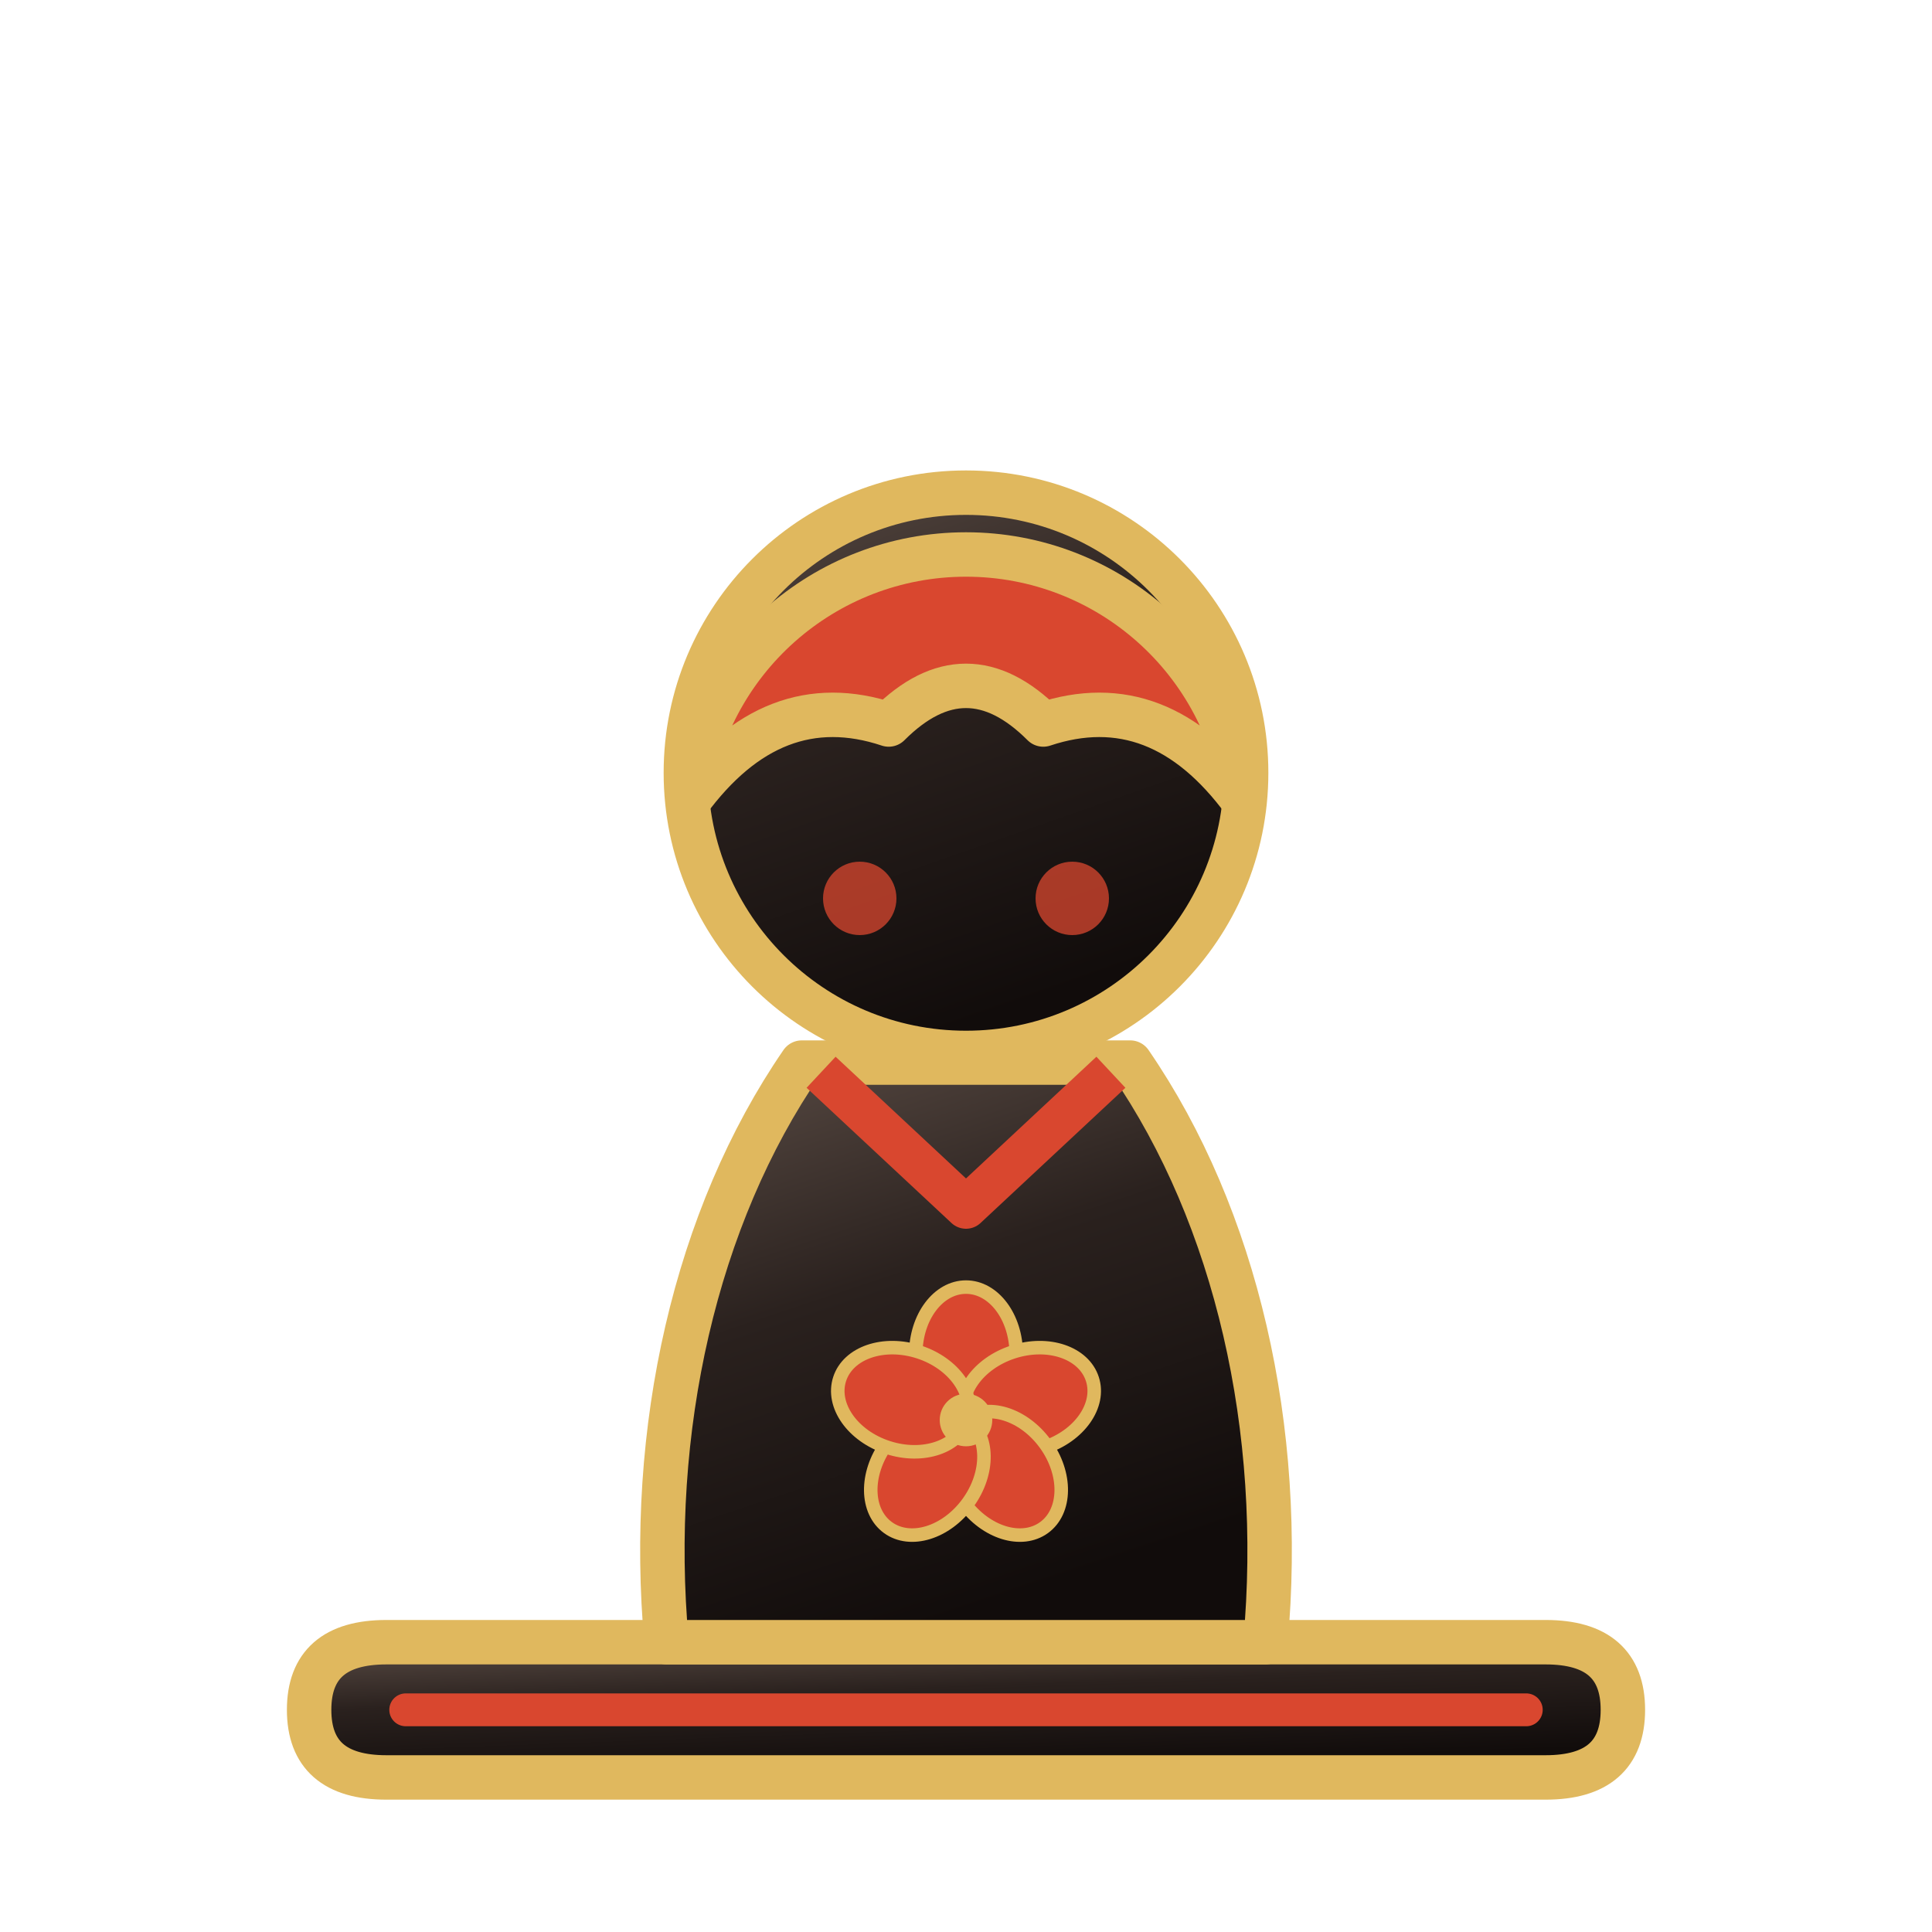
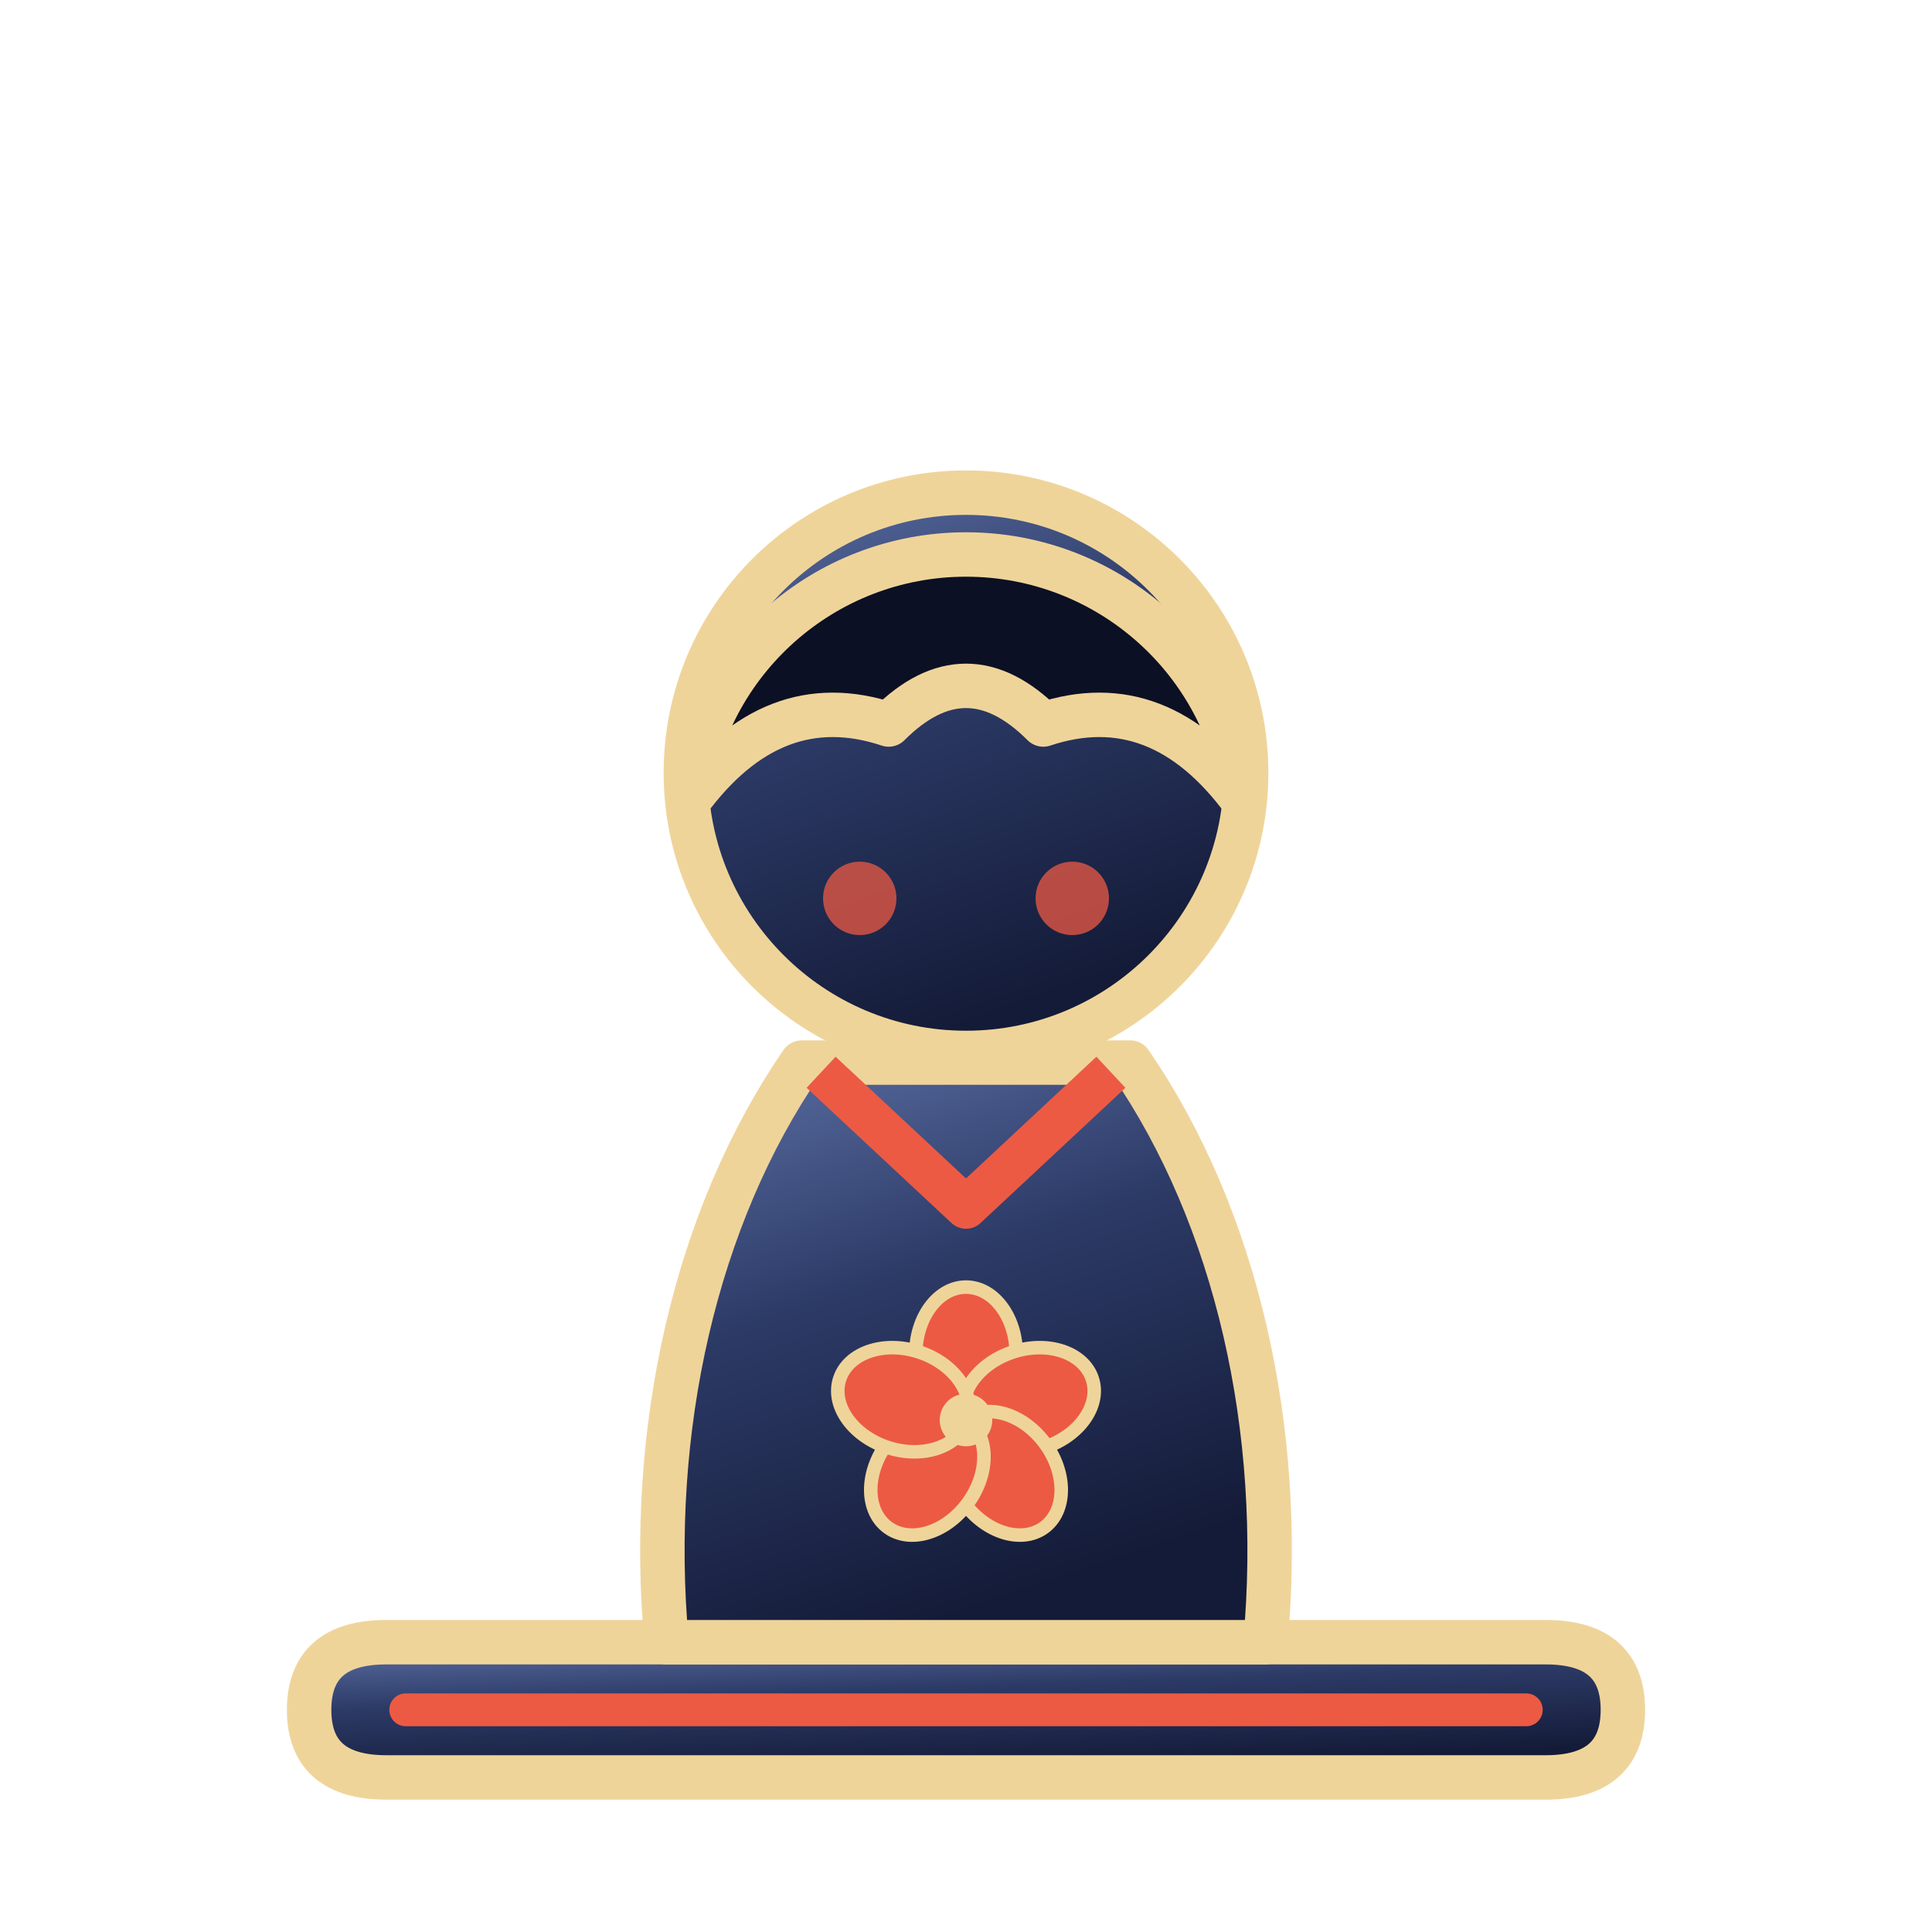
<svg xmlns="http://www.w3.org/2000/svg" viewBox="0 0 100 100">
  <defs>
    <linearGradient id="g" x1="0" y1="0" x2="0.35" y2="1">
-       <stop offset="0" stop-color="#5a4c45" />
-       <stop offset="0.45" stop-color="#2a211e" />
-       <stop offset="1" stop-color="#110c0b" />
+       <stop offset="0" stop-color="#5d71a6" />
+       <stop offset="0.45" stop-color="#2c3a66" />
+       <stop offset="1" stop-color="#141b38" />
    </linearGradient>
  </defs>
-   <g stroke="#e0b85e" stroke-width="2.3" stroke-linejoin="round">
+   <g stroke="#efd49a" stroke-width="2.3" stroke-linejoin="round">
    <path d="M20 92H80Q84 92 84 88.5Q84 85 80 85H20Q16 85 16 88.5Q16 92 20 92Z" fill="url(#g)" />
-     <path d="M21 88.5H79" stroke="#d9472f" stroke-width="1.7" stroke-linecap="round" />
+     <path d="M21 88.5H79" stroke="#ec5a44" stroke-width="1.7" stroke-linecap="round" />
    <path d="M34.5 85C33.5 74 36 63 41.5 55H58.5C64 63 66.5 74 65.5 85Z" fill="url(#g)" />
-     <path d="M42.5 55.5L50 62.5L57.5 55.5" fill="none" stroke="#d9472f" stroke-width="2.2" />
-     <g fill="#d9472f" stroke="#e0b85e" stroke-width="0.7">
+     <path d="M42.5 55.5L50 62.5L57.5 55.5" fill="none" stroke="#ec5a44" stroke-width="2.2" />
+     <g fill="#ec5a44" stroke="#efd49a" stroke-width="0.7">
      <ellipse cx="50.00" cy="70.09" rx="2.60" ry="3.47" transform="rotate(0 50.00 70.09)" />
      <ellipse cx="53.24" cy="72.45" rx="2.60" ry="3.47" transform="rotate(72 53.24 72.45)" />
      <ellipse cx="52.00" cy="76.26" rx="2.60" ry="3.47" transform="rotate(144 52.00 76.26)" />
      <ellipse cx="48.00" cy="76.26" rx="2.60" ry="3.47" transform="rotate(216 48.00 76.26)" />
      <ellipse cx="46.76" cy="72.45" rx="2.60" ry="3.47" transform="rotate(288 46.76 72.45)" />
-       <circle cx="50" cy="73.5" r="1.36" fill="#e0b85e" stroke="none" />
+       <circle cx="50" cy="73.5" r="1.36" fill="#efd49a" stroke="none" />
    </g>
    <circle cx="50" cy="40" r="14.5" fill="url(#g)" />
-     <path d="M35.6 41.5A14.5 14.5 0 0 1 64.4 41.5Q60 35.5 54 37.5Q50 33.5 46 37.5Q40 35.5 35.6 41.5Z" fill="#d9472f" />
-     <circle cx="44.5" cy="46.5" r="1.9" fill="#d9472f" stroke="none" opacity="0.75" />
-     <circle cx="55.5" cy="46.5" r="1.9" fill="#d9472f" stroke="none" opacity="0.75" />
+     <path d="M35.6 41.5A14.5 14.5 0 0 1 64.4 41.5Q60 35.5 54 37.5Q50 33.5 46 37.5Q40 35.5 35.6 41.5Z" fill="#0b1024" />
+     <circle cx="44.5" cy="46.5" r="1.9" fill="#ec5a44" stroke="none" opacity="0.75" />
+     <circle cx="55.5" cy="46.5" r="1.9" fill="#ec5a44" stroke="none" opacity="0.75" />
  </g>
</svg>
